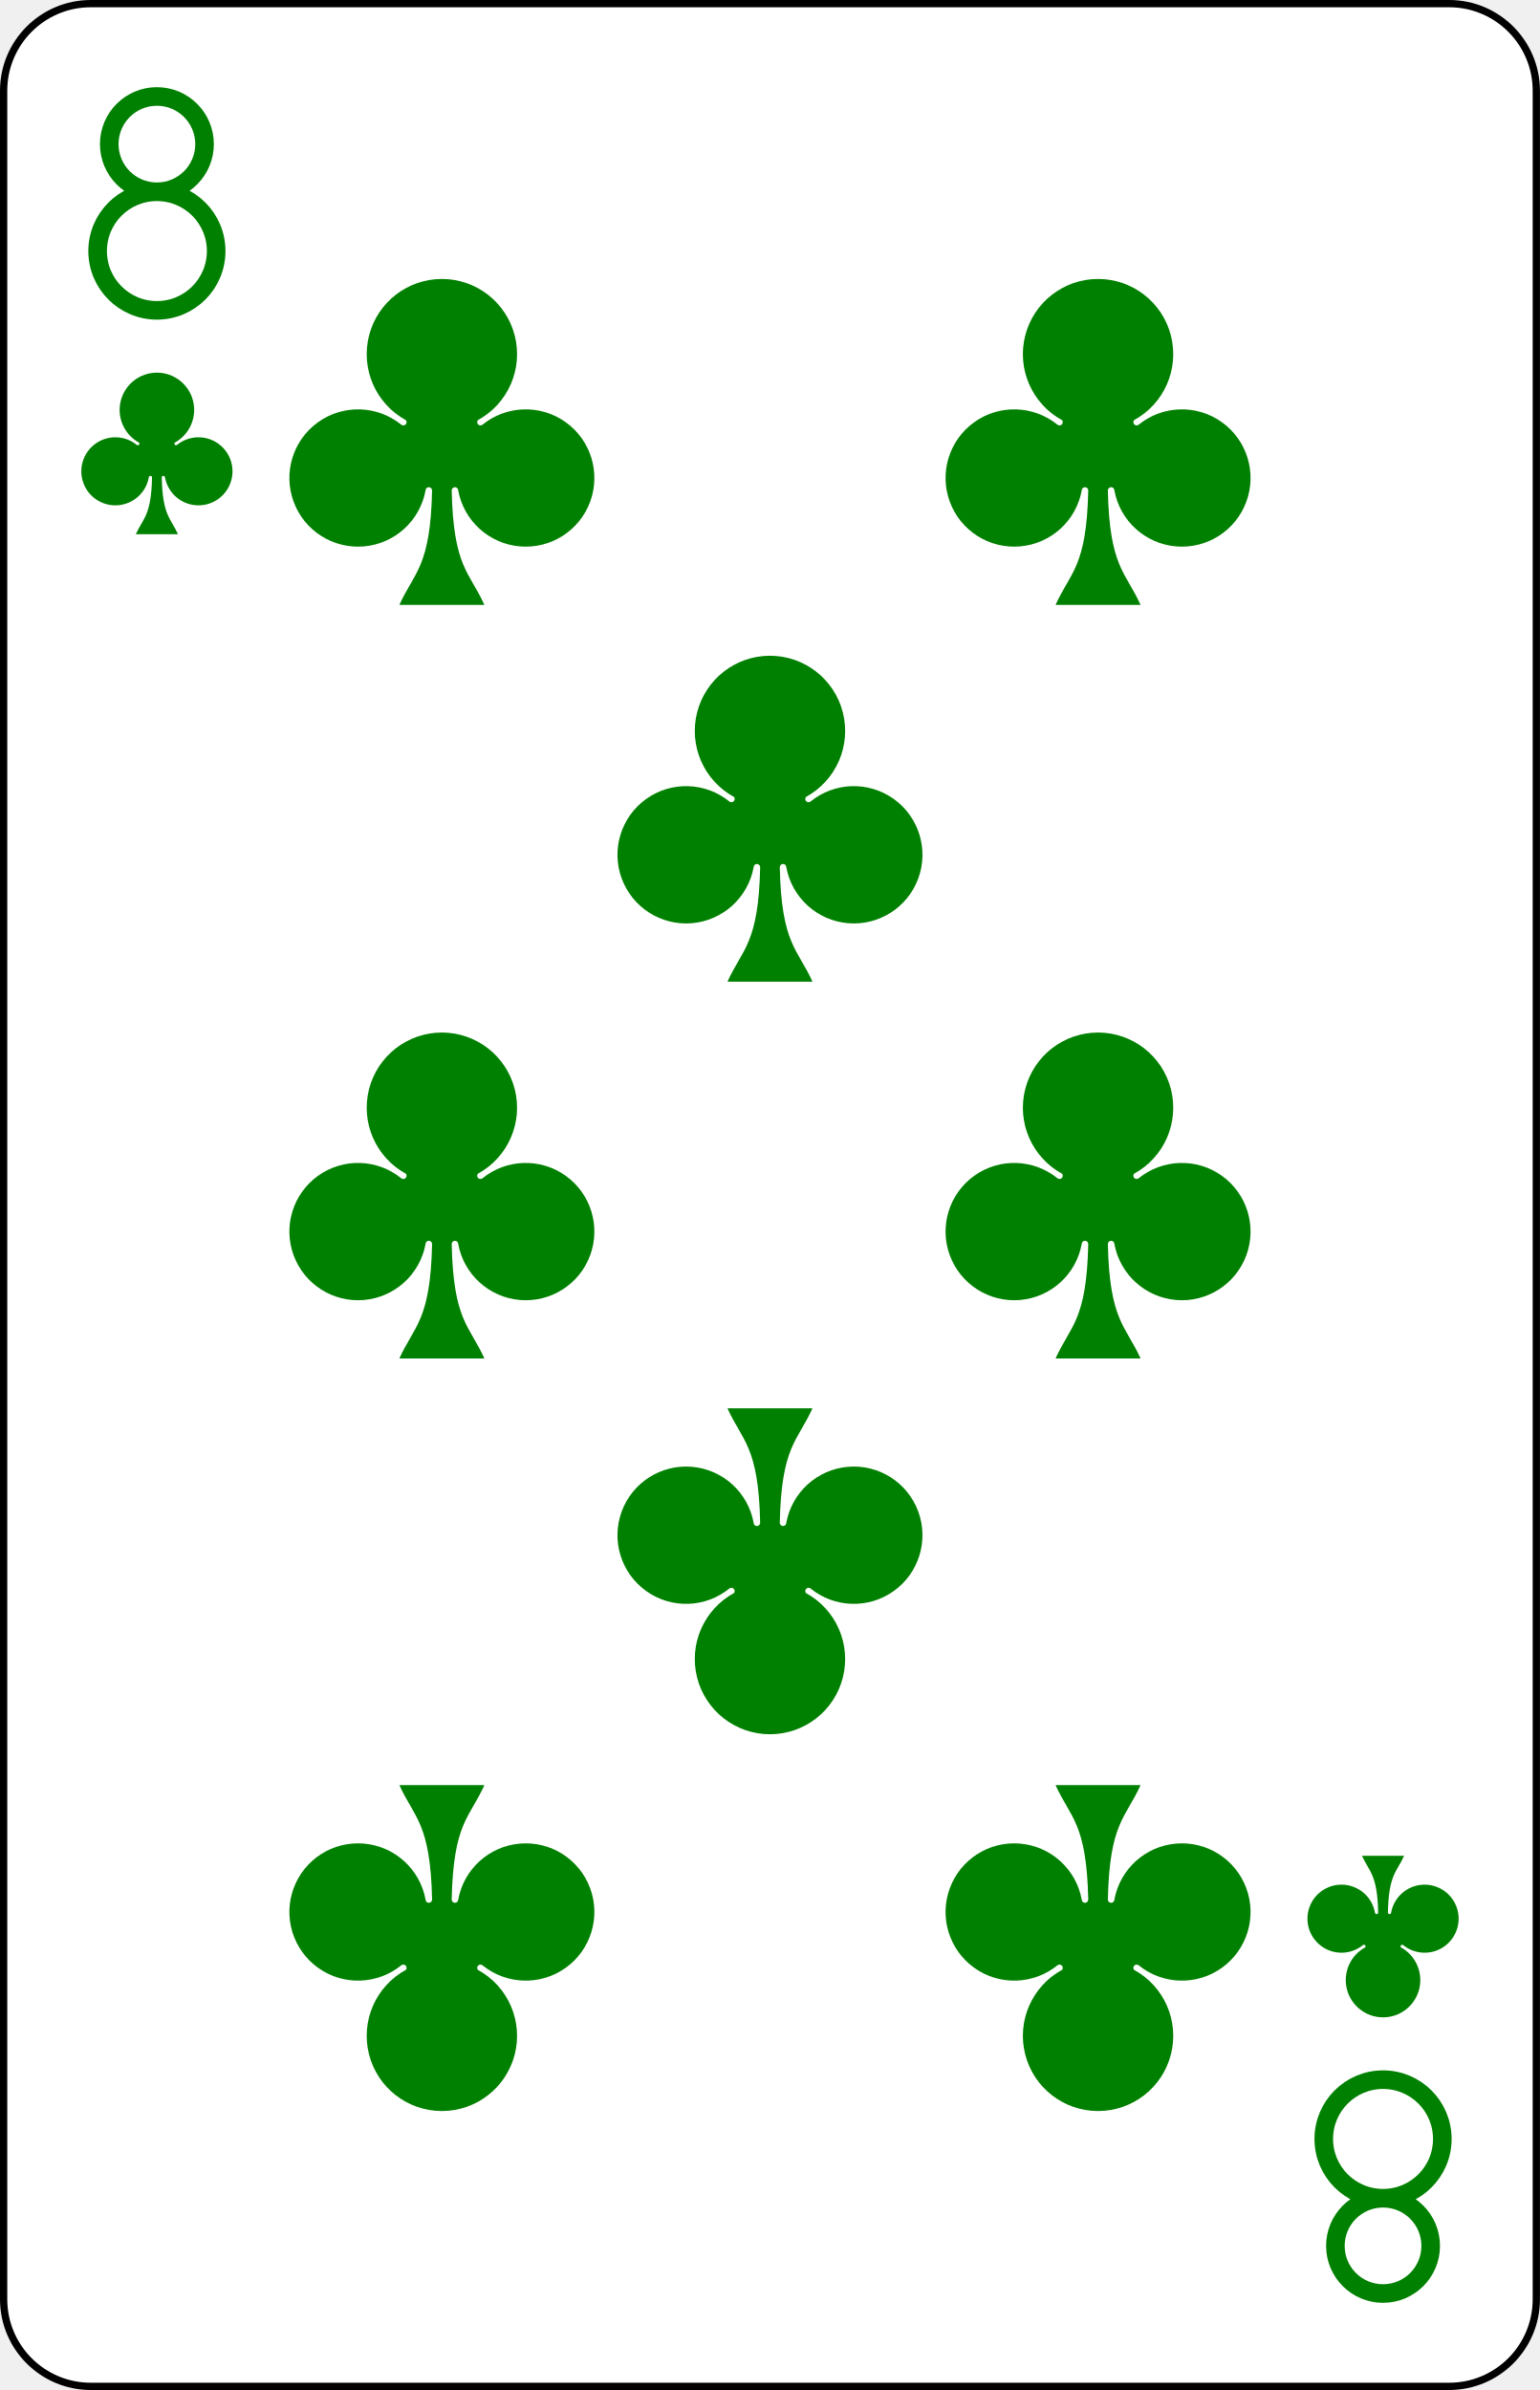
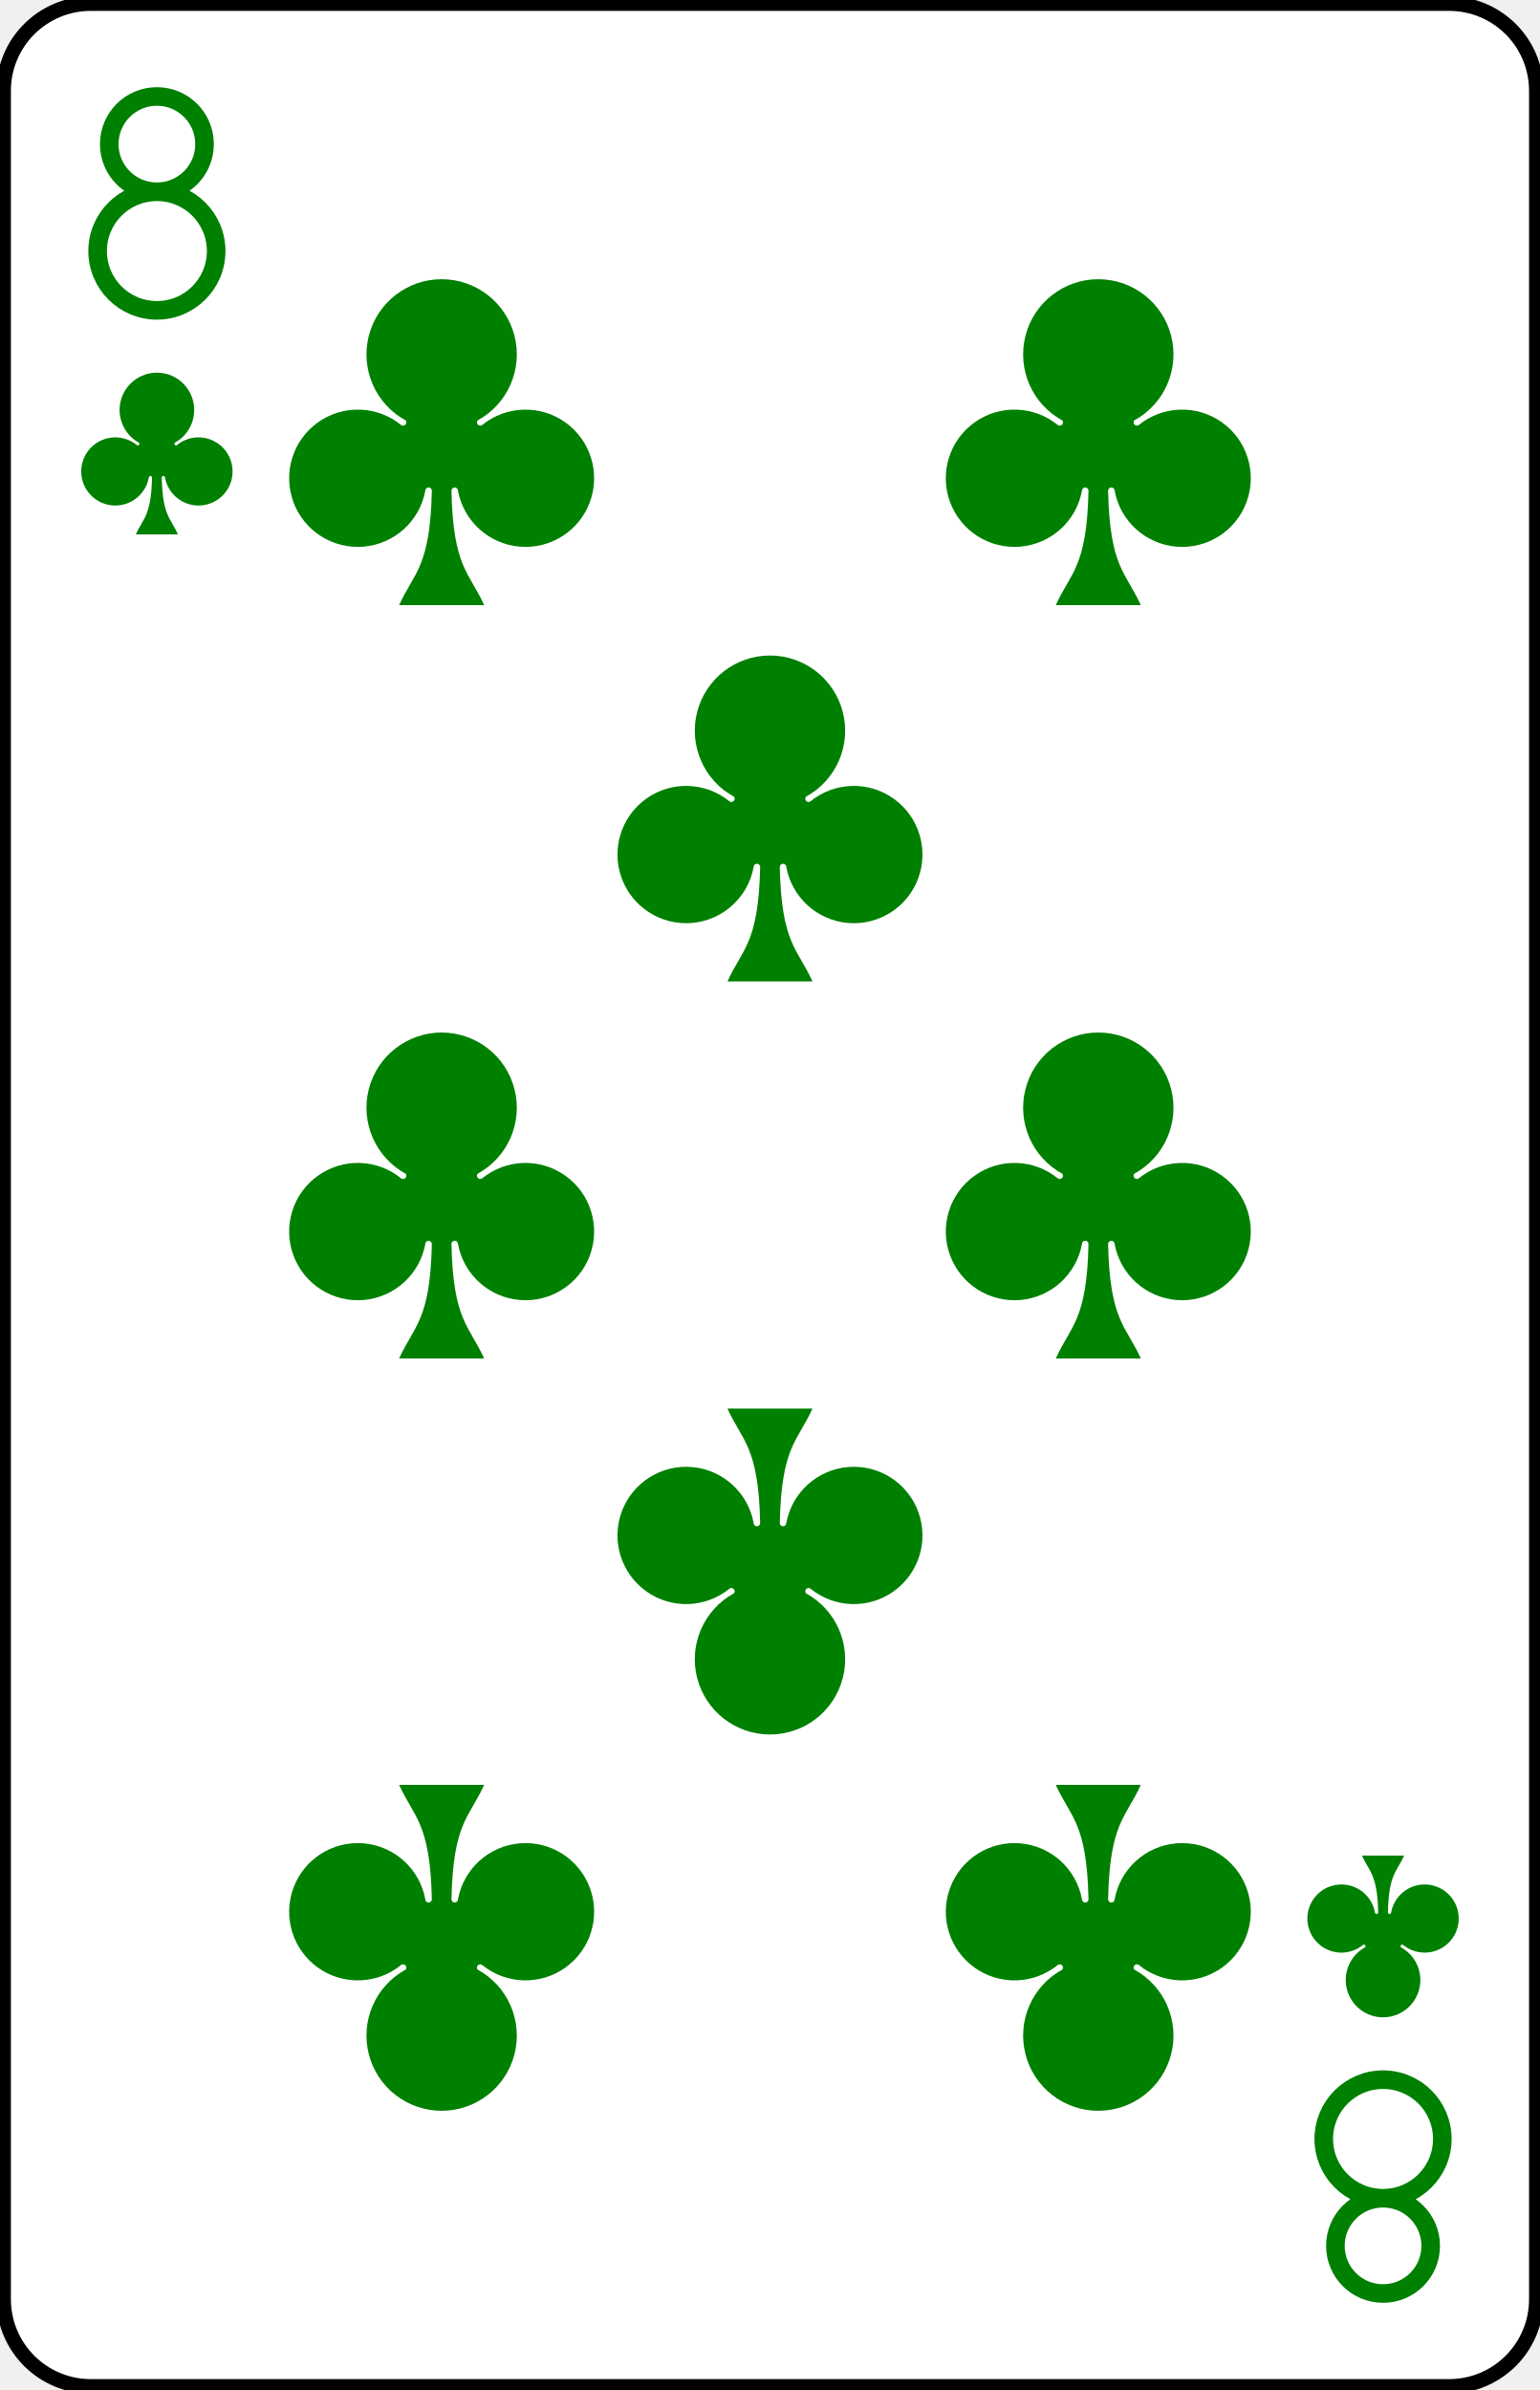
- <svg xmlns="http://www.w3.org/2000/svg" xmlns:xlink="http://www.w3.org/1999/xlink" class="card" preserveAspectRatio="none" viewBox="-106 -164.5 212 329">
+ <svg xmlns="http://www.w3.org/2000/svg" class="card" preserveAspectRatio="none" viewBox="-106 -164.5 212 329">
  <defs>
    <symbol id="b" preserveAspectRatio="xMinYMid" viewBox="-600 -600 1200 1200">
      <path fill="green" d="M30 150c5 235 55 250 100 350h-260c45-100 95-115 100-350a10 10 0 0 0-20 0 210 210 0 1 1-74-201 10 10 0 0 0 14-14 230 230 0 1 1 220 0 10 10 0 0 0 14 14 210 210 0 1 1-74 201 10 10 0 0 0-20 0" />
    </symbol>
    <symbol id="a" preserveAspectRatio="xMinYMid" viewBox="-500 -500 1000 1000">
      <path fill="none" stroke="green" stroke-linecap="square" stroke-miterlimit="1.5" stroke-width="80" d="M-1-50a205 205 0 1 1 2 0h-2a255 255 0 1 0 2 0Z" />
    </symbol>
  </defs>
-   <rect width="211" height="328" x="-105.5" y="-164" fill="#fff" stroke="#000" rx="12" ry="12" />
-   <use xlink:href="#a" width="32" height="32" x="-100.4" y="-152.5" />
-   <use xlink:href="#b" width="26.769" height="26.769" x="-97.784" y="-115.5" />
-   <use xlink:href="#b" width="54" height="54" x="-72.167" y="-130.735" />
-   <use xlink:href="#b" width="54" height="54" x="18.167" y="-130.735" />
-   <use xlink:href="#b" width="54" height="54" x="-27" y="-78.867" />
-   <use xlink:href="#b" width="54" height="54" x="-72.167" y="-27" />
-   <use xlink:href="#b" width="54" height="54" x="18.167" y="-27" />
+   <rect width="211" height="328" x="-105.5" y="-164" fill="#fff" stroke="#000" stroke-width="2" rx="12" ry="12" />
+   <use width="32" height="32" x="-100.4" y="-152.5" href="#a" />
+   <use width="26.8" height="26.8" x="-97.8" y="-115.5" href="#b" />
+   <use width="54" height="54" x="-72.2" y="-130.7" href="#b" />
+   <use width="54" height="54" x="18.2" y="-130.7" href="#b" />
+   <use width="54" height="54" x="-27" y="-78.9" href="#b" />
+   <use width="54" height="54" x="-72.2" y="-27" href="#b" />
+   <use width="54" height="54" x="18.2" y="-27" href="#b" />
  <g transform="rotate(180)">
-     <use xlink:href="#a" width="32" height="32" x="-100.4" y="-152.5" />
-     <use xlink:href="#b" width="26.769" height="26.769" x="-97.784" y="-115.5" />
-     <use xlink:href="#b" width="54" height="54" x="-72.167" y="-130.735" />
-     <use xlink:href="#b" width="54" height="54" x="18.167" y="-130.735" />
-     <use xlink:href="#b" width="54" height="54" x="-27" y="-78.867" />
+     <use width="32" height="32" x="-100.4" y="-152.5" href="#a" />
+     <use width="26.8" height="26.8" x="-97.8" y="-115.5" href="#b" />
+     <use width="54" height="54" x="-72.2" y="-130.7" href="#b" />
+     <use width="54" height="54" x="18.2" y="-130.7" href="#b" />
+     <use width="54" height="54" x="-27" y="-78.9" href="#b" />
  </g>
</svg>
